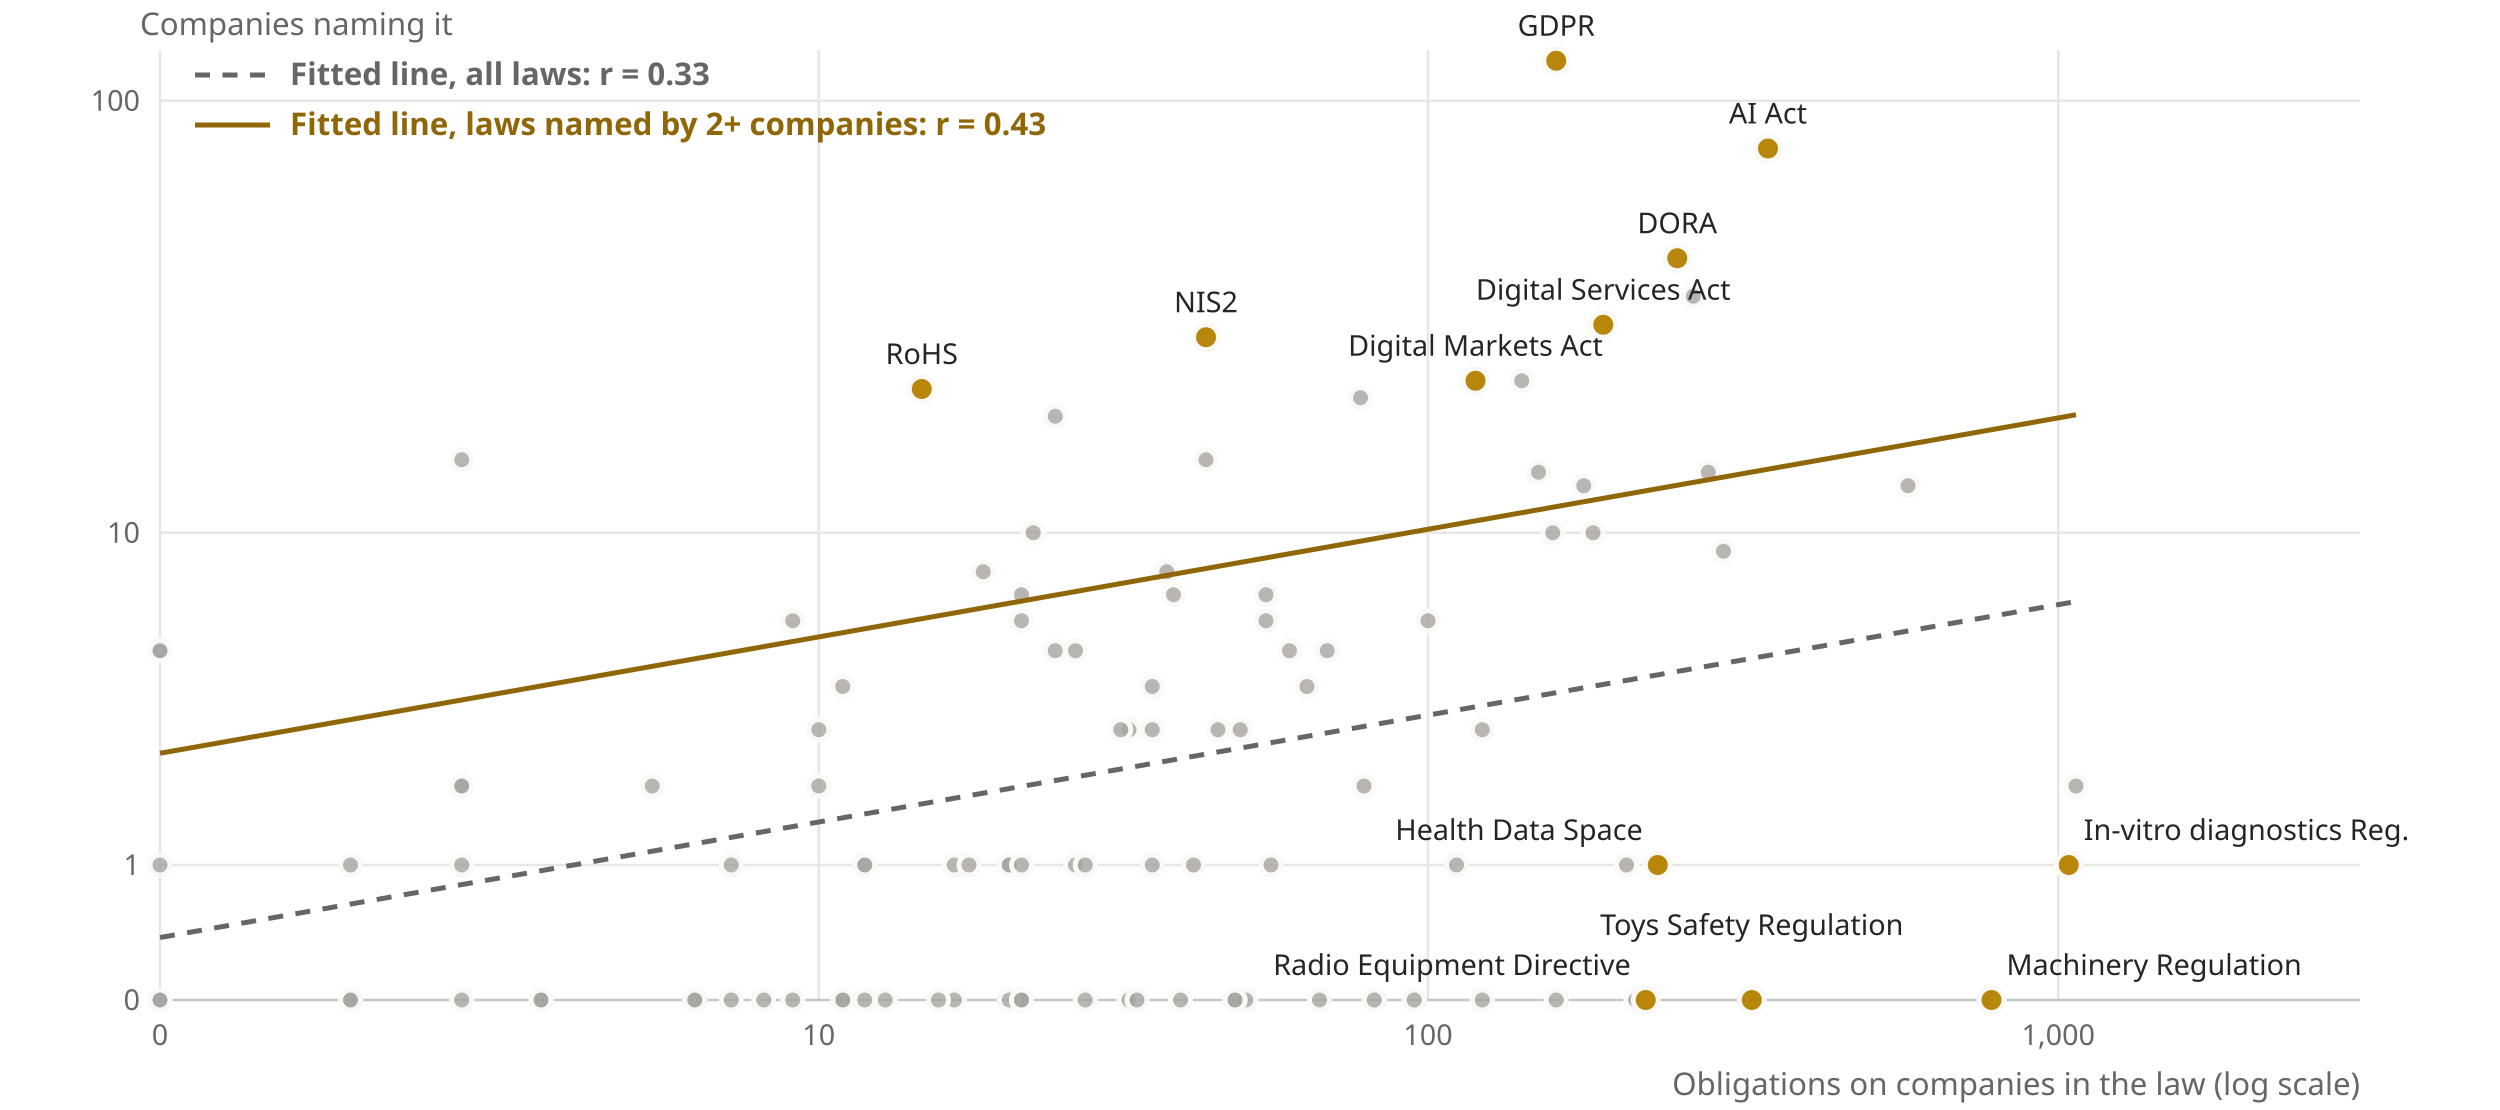
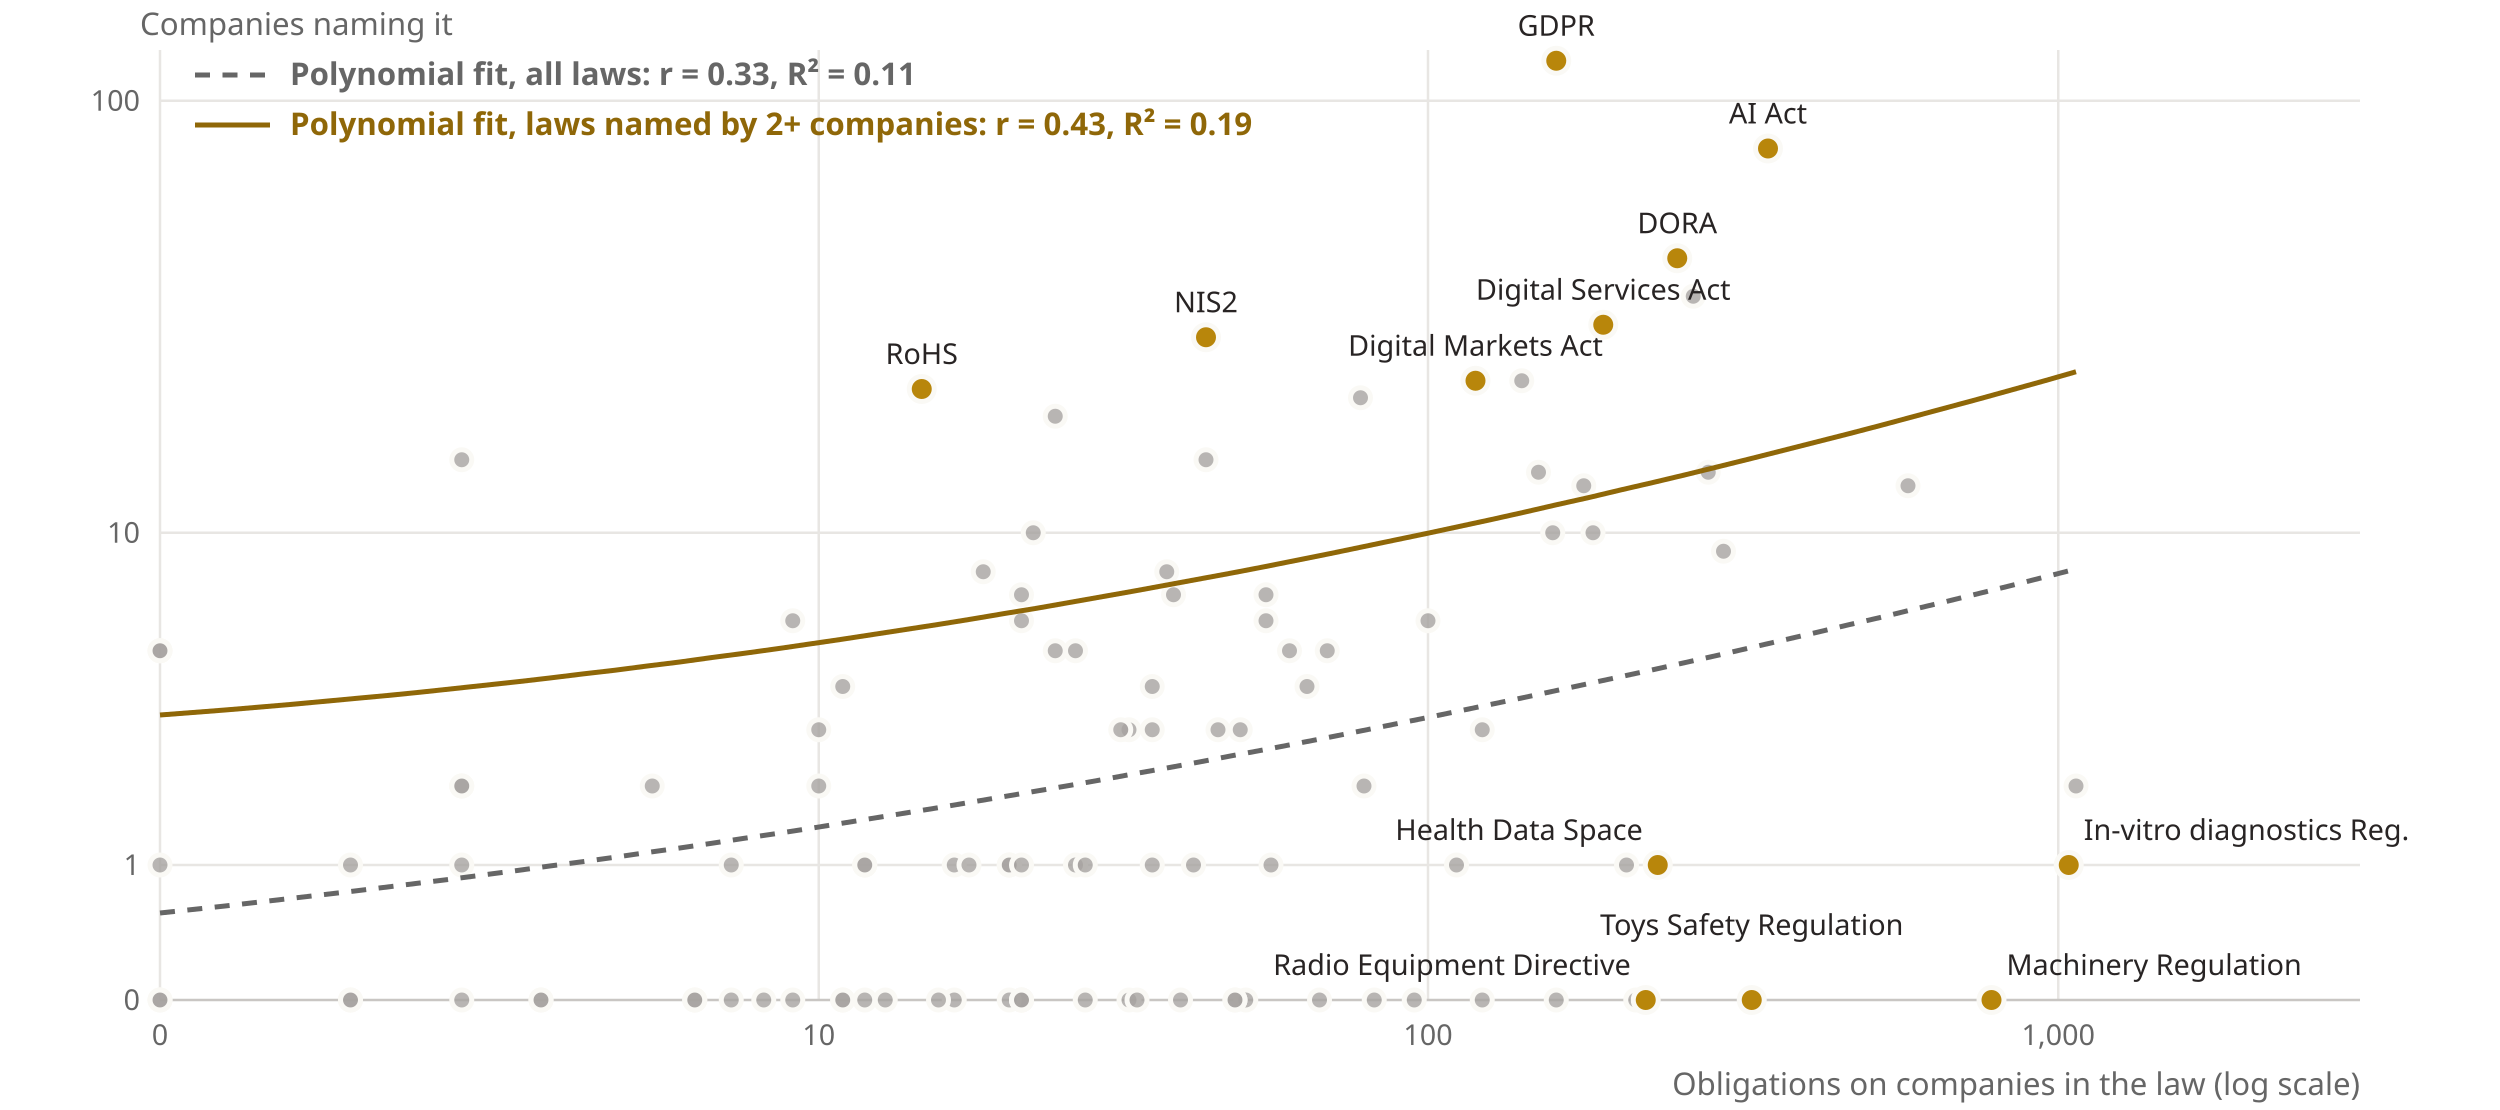
<svg viewBox="0 0 1000 444" width="100%" role="img" aria-label="Each EU law by the number of obligations it places on companies and the number of companies naming it in an annual report. The GDPR, the AI Act, DORA and the platform laws are widely named; large product laws such as the Machinery Regulation, the Toys Safety Regulation and the Radio Equipment Directive are never named.">
  <line x1="64.0" x2="64.0" y1="20" y2="400" stroke="#E8E6E3" />
  <text x="64.0" y="418.0" text-anchor="middle" font-family="DM Sans, sans-serif" font-size="11.5" fill="#666666">0</text>
  <line x1="327.5" x2="327.5" y1="20" y2="400" stroke="#E8E6E3" />
  <text x="327.5" y="418.0" text-anchor="middle" font-family="DM Sans, sans-serif" font-size="11.5" fill="#666666">10</text>
  <line x1="571.2" x2="571.2" y1="20" y2="400" stroke="#E8E6E3" />
  <text x="571.2" y="418.0" text-anchor="middle" font-family="DM Sans, sans-serif" font-size="11.5" fill="#666666">100</text>
  <line x1="823.3" x2="823.3" y1="20" y2="400" stroke="#E8E6E3" />
  <text x="823.3" y="418.0" text-anchor="middle" font-family="DM Sans, sans-serif" font-size="11.5" fill="#666666">1,000</text>
  <line x1="64" x2="944" y1="400.0" y2="400.0" stroke="#C9C6C3" />
  <text x="56.0" y="404.0" text-anchor="end" font-family="DM Sans, sans-serif" font-size="11.5" fill="#666666">0</text>
  <line x1="64" x2="944" y1="346.0" y2="346.0" stroke="#E8E6E3" />
  <text x="56.0" y="350.0" text-anchor="end" font-family="DM Sans, sans-serif" font-size="11.5" fill="#666666">1</text>
  <line x1="64" x2="944" y1="213.1" y2="213.1" stroke="#E8E6E3" />
  <text x="56.0" y="217.1" text-anchor="end" font-family="DM Sans, sans-serif" font-size="11.5" fill="#666666">10</text>
  <line x1="64" x2="944" y1="40.3" y2="40.3" stroke="#E8E6E3" />
  <text x="56.0" y="44.3" text-anchor="end" font-family="DM Sans, sans-serif" font-size="11.5" fill="#666666">100</text>
  <text x="944.0" y="438.0" text-anchor="end" font-family="DM Sans, sans-serif" font-size="12.5" fill="#666666">Obligations on companies in the law (log scale)</text>
  <text x="56.0" y="14.0" text-anchor="start" font-family="DM Sans, sans-serif" font-size="12.5" fill="#666666">Companies naming it</text>
  <circle cx="64.0" cy="260.3" r="4" fill="#A6A3A0" stroke="#FAF9F5" stroke-width="2" fill-opacity="0.8" />
  <circle cx="337.1" cy="274.6" r="4" fill="#A6A3A0" stroke="#FAF9F5" stroke-width="2" fill-opacity="0.8" />
  <circle cx="327.5" cy="314.4" r="4" fill="#A6A3A0" stroke="#FAF9F5" stroke-width="2" fill-opacity="0.8" />
  <circle cx="345.9" cy="400.0" r="4" fill="#A6A3A0" stroke="#FAF9F5" stroke-width="2" fill-opacity="0.8" />
  <circle cx="527.8" cy="400.0" r="4" fill="#A6A3A0" stroke="#FAF9F5" stroke-width="2" fill-opacity="0.8" />
  <circle cx="216.4" cy="400.0" r="4" fill="#A6A3A0" stroke="#FAF9F5" stroke-width="2" fill-opacity="0.8" />
  <circle cx="184.7" cy="346.0" r="4" fill="#A6A3A0" stroke="#FAF9F5" stroke-width="2" fill-opacity="0.8" />
  <circle cx="408.6" cy="237.9" r="4" fill="#A6A3A0" stroke="#FAF9F5" stroke-width="2" fill-opacity="0.8" />
  <circle cx="422.1" cy="166.5" r="4" fill="#A6A3A0" stroke="#FAF9F5" stroke-width="2" fill-opacity="0.8" />
  <circle cx="64.0" cy="400.0" r="4" fill="#A6A3A0" stroke="#FAF9F5" stroke-width="2" fill-opacity="0.8" />
  <circle cx="413.3" cy="213.1" r="4" fill="#A6A3A0" stroke="#FAF9F5" stroke-width="2" fill-opacity="0.8" />
  <circle cx="345.9" cy="346.0" r="4" fill="#A6A3A0" stroke="#FAF9F5" stroke-width="2" fill-opacity="0.8" />
  <circle cx="327.5" cy="291.9" r="4" fill="#A6A3A0" stroke="#FAF9F5" stroke-width="2" fill-opacity="0.8" />
  <circle cx="582.6" cy="346.0" r="4" fill="#A6A3A0" stroke="#FAF9F5" stroke-width="2" fill-opacity="0.8" />
  <circle cx="460.9" cy="291.9" r="4" fill="#A6A3A0" stroke="#FAF9F5" stroke-width="2" fill-opacity="0.8" />
  <circle cx="654.3" cy="400.0" r="4" fill="#A6A3A0" stroke="#FAF9F5" stroke-width="2" fill-opacity="0.8" />
  <circle cx="522.8" cy="274.6" r="4" fill="#A6A3A0" stroke="#FAF9F5" stroke-width="2" fill-opacity="0.8" />
  <circle cx="184.7" cy="183.9" r="4" fill="#A6A3A0" stroke="#FAF9F5" stroke-width="2" fill-opacity="0.8" />
  <circle cx="451.6" cy="400.0" r="4" fill="#A6A3A0" stroke="#FAF9F5" stroke-width="2" fill-opacity="0.8" />
  <circle cx="506.4" cy="237.9" r="4" fill="#A6A3A0" stroke="#FAF9F5" stroke-width="2" fill-opacity="0.8" />
  <circle cx="677.3" cy="118.5" r="4" fill="#A6A3A0" stroke="#FAF9F5" stroke-width="2" fill-opacity="0.8" />
  <circle cx="466.7" cy="228.7" r="4" fill="#A6A3A0" stroke="#FAF9F5" stroke-width="2" fill-opacity="0.8" />
  <circle cx="64.0" cy="400.0" r="4" fill="#A6A3A0" stroke="#FAF9F5" stroke-width="2" fill-opacity="0.8" />
  <circle cx="277.9" cy="400.0" r="4" fill="#A6A3A0" stroke="#FAF9F5" stroke-width="2" fill-opacity="0.8" />
  <circle cx="460.9" cy="346.0" r="4" fill="#A6A3A0" stroke="#FAF9F5" stroke-width="2" fill-opacity="0.8" />
  <circle cx="408.6" cy="400.0" r="4" fill="#A6A3A0" stroke="#FAF9F5" stroke-width="2" fill-opacity="0.8" />
  <circle cx="650.6" cy="346.0" r="4" fill="#A6A3A0" stroke="#FAF9F5" stroke-width="2" fill-opacity="0.8" />
  <circle cx="345.9" cy="346.0" r="4" fill="#A6A3A0" stroke="#FAF9F5" stroke-width="2" fill-opacity="0.8" />
  <circle cx="337.1" cy="400.0" r="4" fill="#A6A3A0" stroke="#FAF9F5" stroke-width="2" fill-opacity="0.8" />
  <circle cx="633.5" cy="194.3" r="4" fill="#A6A3A0" stroke="#FAF9F5" stroke-width="2" fill-opacity="0.8" />
  <circle cx="393.3" cy="228.7" r="4" fill="#A6A3A0" stroke="#FAF9F5" stroke-width="2" fill-opacity="0.8" />
  <circle cx="260.9" cy="314.4" r="4" fill="#A6A3A0" stroke="#FAF9F5" stroke-width="2" fill-opacity="0.8" />
  <circle cx="498.3" cy="400.0" r="4" fill="#A6A3A0" stroke="#FAF9F5" stroke-width="2" fill-opacity="0.8" />
  <circle cx="381.7" cy="400.0" r="4" fill="#A6A3A0" stroke="#FAF9F5" stroke-width="2" fill-opacity="0.8" />
  <circle cx="506.4" cy="248.3" r="4" fill="#A6A3A0" stroke="#FAF9F5" stroke-width="2" fill-opacity="0.8" />
  <circle cx="140.2" cy="346.0" r="4" fill="#A6A3A0" stroke="#FAF9F5" stroke-width="2" fill-opacity="0.8" />
  <circle cx="317.1" cy="248.3" r="4" fill="#A6A3A0" stroke="#FAF9F5" stroke-width="2" fill-opacity="0.8" />
  <circle cx="292.5" cy="346.0" r="4" fill="#A6A3A0" stroke="#FAF9F5" stroke-width="2" fill-opacity="0.8" />
  <circle cx="403.7" cy="400.0" r="4" fill="#A6A3A0" stroke="#FAF9F5" stroke-width="2" fill-opacity="0.8" />
  <circle cx="477.4" cy="346.0" r="4" fill="#A6A3A0" stroke="#FAF9F5" stroke-width="2" fill-opacity="0.8" />
  <circle cx="375.4" cy="400.0" r="4" fill="#A6A3A0" stroke="#FAF9F5" stroke-width="2" fill-opacity="0.8" />
  <circle cx="496.1" cy="291.9" r="4" fill="#A6A3A0" stroke="#FAF9F5" stroke-width="2" fill-opacity="0.8" />
  <circle cx="494.0" cy="400.0" r="4" fill="#A6A3A0" stroke="#FAF9F5" stroke-width="2" fill-opacity="0.8" />
  <circle cx="184.7" cy="400.0" r="4" fill="#A6A3A0" stroke="#FAF9F5" stroke-width="2" fill-opacity="0.8" />
  <circle cx="545.6" cy="314.4" r="4" fill="#A6A3A0" stroke="#FAF9F5" stroke-width="2" fill-opacity="0.8" />
  <circle cx="763.2" cy="194.3" r="4" fill="#A6A3A0" stroke="#FAF9F5" stroke-width="2" fill-opacity="0.8" />
  <circle cx="515.8" cy="260.3" r="4" fill="#A6A3A0" stroke="#FAF9F5" stroke-width="2" fill-opacity="0.8" />
  <circle cx="571.2" cy="248.3" r="4" fill="#A6A3A0" stroke="#FAF9F5" stroke-width="2" fill-opacity="0.8" />
  <circle cx="451.6" cy="291.9" r="4" fill="#A6A3A0" stroke="#FAF9F5" stroke-width="2" fill-opacity="0.8" />
  <circle cx="592.9" cy="291.9" r="4" fill="#A6A3A0" stroke="#FAF9F5" stroke-width="2" fill-opacity="0.8" />
  <circle cx="689.4" cy="220.5" r="4" fill="#A6A3A0" stroke="#FAF9F5" stroke-width="2" fill-opacity="0.8" />
  <circle cx="184.7" cy="314.4" r="4" fill="#A6A3A0" stroke="#FAF9F5" stroke-width="2" fill-opacity="0.8" />
  <circle cx="184.7" cy="314.4" r="4" fill="#A6A3A0" stroke="#FAF9F5" stroke-width="2" fill-opacity="0.8" />
  <circle cx="565.7" cy="400.0" r="4" fill="#A6A3A0" stroke="#FAF9F5" stroke-width="2" fill-opacity="0.8" />
  <circle cx="508.4" cy="346.0" r="4" fill="#A6A3A0" stroke="#FAF9F5" stroke-width="2" fill-opacity="0.8" />
  <circle cx="430.2" cy="260.3" r="4" fill="#A6A3A0" stroke="#FAF9F5" stroke-width="2" fill-opacity="0.8" />
  <circle cx="608.7" cy="152.3" r="4" fill="#A6A3A0" stroke="#FAF9F5" stroke-width="2" fill-opacity="0.8" />
  <circle cx="408.6" cy="400.0" r="4" fill="#A6A3A0" stroke="#FAF9F5" stroke-width="2" fill-opacity="0.8" />
  <circle cx="637.2" cy="213.1" r="4" fill="#A6A3A0" stroke="#FAF9F5" stroke-width="2" fill-opacity="0.8" />
  <circle cx="683.3" cy="188.9" r="4" fill="#A6A3A0" stroke="#FAF9F5" stroke-width="2" fill-opacity="0.8" />
  <circle cx="434.1" cy="400.0" r="4" fill="#A6A3A0" stroke="#FAF9F5" stroke-width="2" fill-opacity="0.8" />
  <circle cx="381.7" cy="346.0" r="4" fill="#A6A3A0" stroke="#FAF9F5" stroke-width="2" fill-opacity="0.8" />
  <circle cx="317.1" cy="400.0" r="4" fill="#A6A3A0" stroke="#FAF9F5" stroke-width="2" fill-opacity="0.8" />
  <circle cx="403.7" cy="346.0" r="4" fill="#A6A3A0" stroke="#FAF9F5" stroke-width="2" fill-opacity="0.8" />
  <circle cx="472.2" cy="400.0" r="4" fill="#A6A3A0" stroke="#FAF9F5" stroke-width="2" fill-opacity="0.8" />
  <circle cx="408.6" cy="248.3" r="4" fill="#A6A3A0" stroke="#FAF9F5" stroke-width="2" fill-opacity="0.8" />
  <circle cx="430.2" cy="346.0" r="4" fill="#A6A3A0" stroke="#FAF9F5" stroke-width="2" fill-opacity="0.8" />
  <circle cx="277.9" cy="400.0" r="4" fill="#A6A3A0" stroke="#FAF9F5" stroke-width="2" fill-opacity="0.8" />
  <circle cx="337.1" cy="400.0" r="4" fill="#A6A3A0" stroke="#FAF9F5" stroke-width="2" fill-opacity="0.8" />
  <circle cx="622.5" cy="400.0" r="4" fill="#A6A3A0" stroke="#FAF9F5" stroke-width="2" fill-opacity="0.8" />
  <circle cx="216.4" cy="400.0" r="4" fill="#A6A3A0" stroke="#FAF9F5" stroke-width="2" fill-opacity="0.8" />
  <circle cx="403.7" cy="346.0" r="4" fill="#A6A3A0" stroke="#FAF9F5" stroke-width="2" fill-opacity="0.8" />
  <circle cx="408.6" cy="400.0" r="4" fill="#A6A3A0" stroke="#FAF9F5" stroke-width="2" fill-opacity="0.8" />
  <circle cx="408.6" cy="346.0" r="4" fill="#A6A3A0" stroke="#FAF9F5" stroke-width="2" fill-opacity="0.8" />
  <circle cx="64.0" cy="260.3" r="4" fill="#A6A3A0" stroke="#FAF9F5" stroke-width="2" fill-opacity="0.8" />
  <circle cx="64.0" cy="346.0" r="4" fill="#A6A3A0" stroke="#FAF9F5" stroke-width="2" fill-opacity="0.8" />
  <circle cx="140.2" cy="400.0" r="4" fill="#A6A3A0" stroke="#FAF9F5" stroke-width="2" fill-opacity="0.8" />
  <circle cx="621.1" cy="213.1" r="4" fill="#A6A3A0" stroke="#FAF9F5" stroke-width="2" fill-opacity="0.8" />
  <circle cx="305.5" cy="400.0" r="4" fill="#A6A3A0" stroke="#FAF9F5" stroke-width="2" fill-opacity="0.8" />
  <circle cx="592.9" cy="400.0" r="4" fill="#A6A3A0" stroke="#FAF9F5" stroke-width="2" fill-opacity="0.8" />
  <circle cx="140.2" cy="400.0" r="4" fill="#A6A3A0" stroke="#FAF9F5" stroke-width="2" fill-opacity="0.8" />
  <circle cx="434.1" cy="346.0" r="4" fill="#A6A3A0" stroke="#FAF9F5" stroke-width="2" fill-opacity="0.8" />
  <circle cx="422.1" cy="260.3" r="4" fill="#A6A3A0" stroke="#FAF9F5" stroke-width="2" fill-opacity="0.8" />
  <circle cx="460.9" cy="274.6" r="4" fill="#A6A3A0" stroke="#FAF9F5" stroke-width="2" fill-opacity="0.8" />
  <circle cx="487.2" cy="291.9" r="4" fill="#A6A3A0" stroke="#FAF9F5" stroke-width="2" fill-opacity="0.8" />
  <circle cx="530.9" cy="260.3" r="4" fill="#A6A3A0" stroke="#FAF9F5" stroke-width="2" fill-opacity="0.8" />
  <circle cx="615.4" cy="188.9" r="4" fill="#A6A3A0" stroke="#FAF9F5" stroke-width="2" fill-opacity="0.8" />
  <circle cx="448.3" cy="291.9" r="4" fill="#A6A3A0" stroke="#FAF9F5" stroke-width="2" fill-opacity="0.8" />
  <circle cx="292.5" cy="400.0" r="4" fill="#A6A3A0" stroke="#FAF9F5" stroke-width="2" fill-opacity="0.8" />
  <circle cx="354.1" cy="400.0" r="4" fill="#A6A3A0" stroke="#FAF9F5" stroke-width="2" fill-opacity="0.8" />
  <circle cx="387.6" cy="346.0" r="4" fill="#A6A3A0" stroke="#FAF9F5" stroke-width="2" fill-opacity="0.8" />
  <circle cx="494.0" cy="400.0" r="4" fill="#A6A3A0" stroke="#FAF9F5" stroke-width="2" fill-opacity="0.8" />
  <circle cx="830.4" cy="314.4" r="4" fill="#A6A3A0" stroke="#FAF9F5" stroke-width="2" fill-opacity="0.8" />
  <circle cx="469.4" cy="237.9" r="4" fill="#A6A3A0" stroke="#FAF9F5" stroke-width="2" fill-opacity="0.8" />
  <circle cx="454.8" cy="400.0" r="4" fill="#A6A3A0" stroke="#FAF9F5" stroke-width="2" fill-opacity="0.8" />
  <circle cx="549.7" cy="400.0" r="4" fill="#A6A3A0" stroke="#FAF9F5" stroke-width="2" fill-opacity="0.8" />
  <circle cx="482.4" cy="183.9" r="4" fill="#A6A3A0" stroke="#FAF9F5" stroke-width="2" fill-opacity="0.8" />
  <circle cx="544.2" cy="159.1" r="4" fill="#A6A3A0" stroke="#FAF9F5" stroke-width="2" fill-opacity="0.8" />
  <circle cx="622.5" cy="24.3" r="5" fill="#B8860B" stroke="#FAF9F5" stroke-width="2" fill-opacity="1" />
  <text x="622.5" y="14.3" text-anchor="middle" font-family="DM Sans, sans-serif" font-size="11.5" fill="#282424">GDPR</text>
  <circle cx="670.9" cy="103.3" r="5" fill="#B8860B" stroke="#FAF9F5" stroke-width="2" fill-opacity="1" />
  <text x="670.9" y="93.3" text-anchor="middle" font-family="DM Sans, sans-serif" font-size="11.5" fill="#282424">DORA</text>
  <circle cx="590.2" cy="152.3" r="5" fill="#B8860B" stroke="#FAF9F5" stroke-width="2" fill-opacity="1" />
  <text x="590.2" y="142.3" text-anchor="middle" font-family="DM Sans, sans-serif" font-size="11.5" fill="#282424">Digital Markets Act</text>
  <circle cx="641.3" cy="129.9" r="5" fill="#B8860B" stroke="#FAF9F5" stroke-width="2" fill-opacity="1" />
  <text x="641.3" y="119.9" text-anchor="middle" font-family="DM Sans, sans-serif" font-size="11.5" fill="#282424">Digital Services Act</text>
  <circle cx="482.4" cy="134.9" r="5" fill="#B8860B" stroke="#FAF9F5" stroke-width="2" fill-opacity="1" />
  <text x="482.4" y="124.9" text-anchor="middle" font-family="DM Sans, sans-serif" font-size="11.5" fill="#282424">NIS2</text>
  <circle cx="707.2" cy="59.4" r="5" fill="#B8860B" stroke="#FAF9F5" stroke-width="2" fill-opacity="1" />
  <text x="707.2" y="49.4" text-anchor="middle" font-family="DM Sans, sans-serif" font-size="11.5" fill="#282424">AI Act</text>
  <circle cx="796.6" cy="400.0" r="5" fill="#B8860B" stroke="#FAF9F5" stroke-width="2" fill-opacity="1" />
  <text x="802.6" y="390.0" text-anchor="start" font-family="DM Sans, sans-serif" font-size="11.5" fill="#282424">Machinery Regulation</text>
  <circle cx="663.1" cy="346.0" r="5" fill="#B8860B" stroke="#FAF9F5" stroke-width="2" fill-opacity="1" />
  <text x="657.1" y="336.0" text-anchor="end" font-family="DM Sans, sans-serif" font-size="11.5" fill="#282424">Health Data Space</text>
  <circle cx="700.7" cy="400.0" r="5" fill="#B8860B" stroke="#FAF9F5" stroke-width="2" fill-opacity="1" />
  <text x="700.7" y="374.0" text-anchor="middle" font-family="DM Sans, sans-serif" font-size="11.5" fill="#282424">Toys Safety Regulation</text>
  <circle cx="658.3" cy="400.0" r="5" fill="#B8860B" stroke="#FAF9F5" stroke-width="2" fill-opacity="1" />
  <text x="652.3" y="390.0" text-anchor="end" font-family="DM Sans, sans-serif" font-size="11.5" fill="#282424">Radio Equipment Directive</text>
  <circle cx="827.5" cy="346.0" r="5" fill="#B8860B" stroke="#FAF9F5" stroke-width="2" fill-opacity="1" />
  <text x="833.5" y="336.0" text-anchor="start" font-family="DM Sans, sans-serif" font-size="11.5" fill="#282424">In-vitro diagnostics Reg.</text>
  <circle cx="368.7" cy="155.6" r="5" fill="#B8860B" stroke="#FAF9F5" stroke-width="2" fill-opacity="1" />
  <text x="368.7" y="145.6" text-anchor="middle" font-family="DM Sans, sans-serif" font-size="11.5" fill="#282424">RoHS</text>
-   <line x1="64.0" y1="375.0" x2="830.4" y2="240.6" stroke="#666666" stroke-width="2" stroke-dasharray="6 5" />
+   <polyline points="64.0,365.2 77.0,363.8 90.0,362.4 103.0,360.9 116.0,359.4 129.0,357.9 141.9,356.4 154.9,354.8 167.9,353.2 180.9,351.6 193.9,349.9 206.9,348.2 219.9,346.4 232.9,344.7 245.9,342.9 258.9,341.0 271.9,339.2 284.8,337.3 297.8,335.3 310.8,333.4 323.8,331.4 336.8,329.3 349.8,327.2 362.8,325.1 375.8,323.0 388.8,320.8 401.8,318.6 414.7,316.4 427.7,314.2 440.7,311.9 453.7,309.5 466.7,307.2 479.7,304.8 492.7,302.3 505.7,299.9 518.7,297.4 531.7,294.9 544.7,292.3 557.6,289.7 570.6,287.1 583.6,284.4 596.6,281.7 609.6,279.0 622.6,276.2 635.6,273.4 648.6,270.6 661.6,267.8 674.6,264.9 687.6,262.0 700.5,259.0 713.5,256.0 726.5,253.0 739.5,249.9 752.5,246.9 765.5,243.7 778.5,240.6 791.5,237.4 804.5,234.2 817.5,230.9 830.4,227.6" fill="none" stroke="#666666" stroke-width="2" stroke-dasharray="6 5" />
  <line x1="78" x2="108" y1="30" y2="30" stroke="#666666" stroke-width="2" stroke-dasharray="6 5" />
-   <text x="116.0" y="34.0" text-anchor="start" font-family="DM Sans, sans-serif" font-size="12.5" fill="#666666" font-weight="600">Fitted line, all laws: r = 0.33</text>
-   <line x1="64.0" y1="301.3" x2="830.4" y2="165.9" stroke="#8F6708" stroke-width="2" />
+   <text x="116.0" y="34.0" text-anchor="start" font-family="DM Sans, sans-serif" font-size="12.5" fill="#666666" font-weight="600">Polynomial fit, all laws: r = 0.33, R² = 0.11</text>
+   <polyline points="64.0,286.0 77.0,285.0 90.0,284.0 103.0,282.9 116.0,281.8 129.0,280.6 141.9,279.4 154.9,278.2 167.9,276.9 180.9,275.5 193.9,274.1 206.9,272.7 219.9,271.2 232.9,269.6 245.9,268.1 258.9,266.4 271.9,264.8 284.8,263.0 297.8,261.3 310.8,259.5 323.8,257.6 336.8,255.7 349.8,253.7 362.8,251.7 375.8,249.7 388.8,247.6 401.8,245.4 414.7,243.3 427.7,241.0 440.7,238.7 453.7,236.4 466.7,234.0 479.7,231.6 492.7,229.2 505.7,226.7 518.7,224.1 531.7,221.5 544.7,218.8 557.6,216.1 570.6,213.4 583.6,210.6 596.6,207.8 609.6,204.9 622.6,201.9 635.6,199.0 648.6,195.9 661.6,192.9 674.6,189.8 687.6,186.6 700.5,183.4 713.5,180.1 726.5,176.8 739.5,173.5 752.5,170.1 765.5,166.6 778.5,163.1 791.5,159.6 804.5,156.0 817.5,152.4 830.4,148.7" fill="none" stroke="#8F6708" stroke-width="2" />
  <line x1="78" x2="108" y1="50" y2="50" stroke="#8F6708" stroke-width="2" />
-   <text x="116.0" y="54.0" text-anchor="start" font-family="DM Sans, sans-serif" font-size="12.5" fill="#8F6708" font-weight="600">Fitted line, laws named by 2+ companies: r = 0.43</text>
+   <text x="116.0" y="54.0" text-anchor="start" font-family="DM Sans, sans-serif" font-size="12.5" fill="#8F6708" font-weight="600">Polynomial fit, laws named by 2+ companies: r = 0.43, R² = 0.19</text>
</svg>
